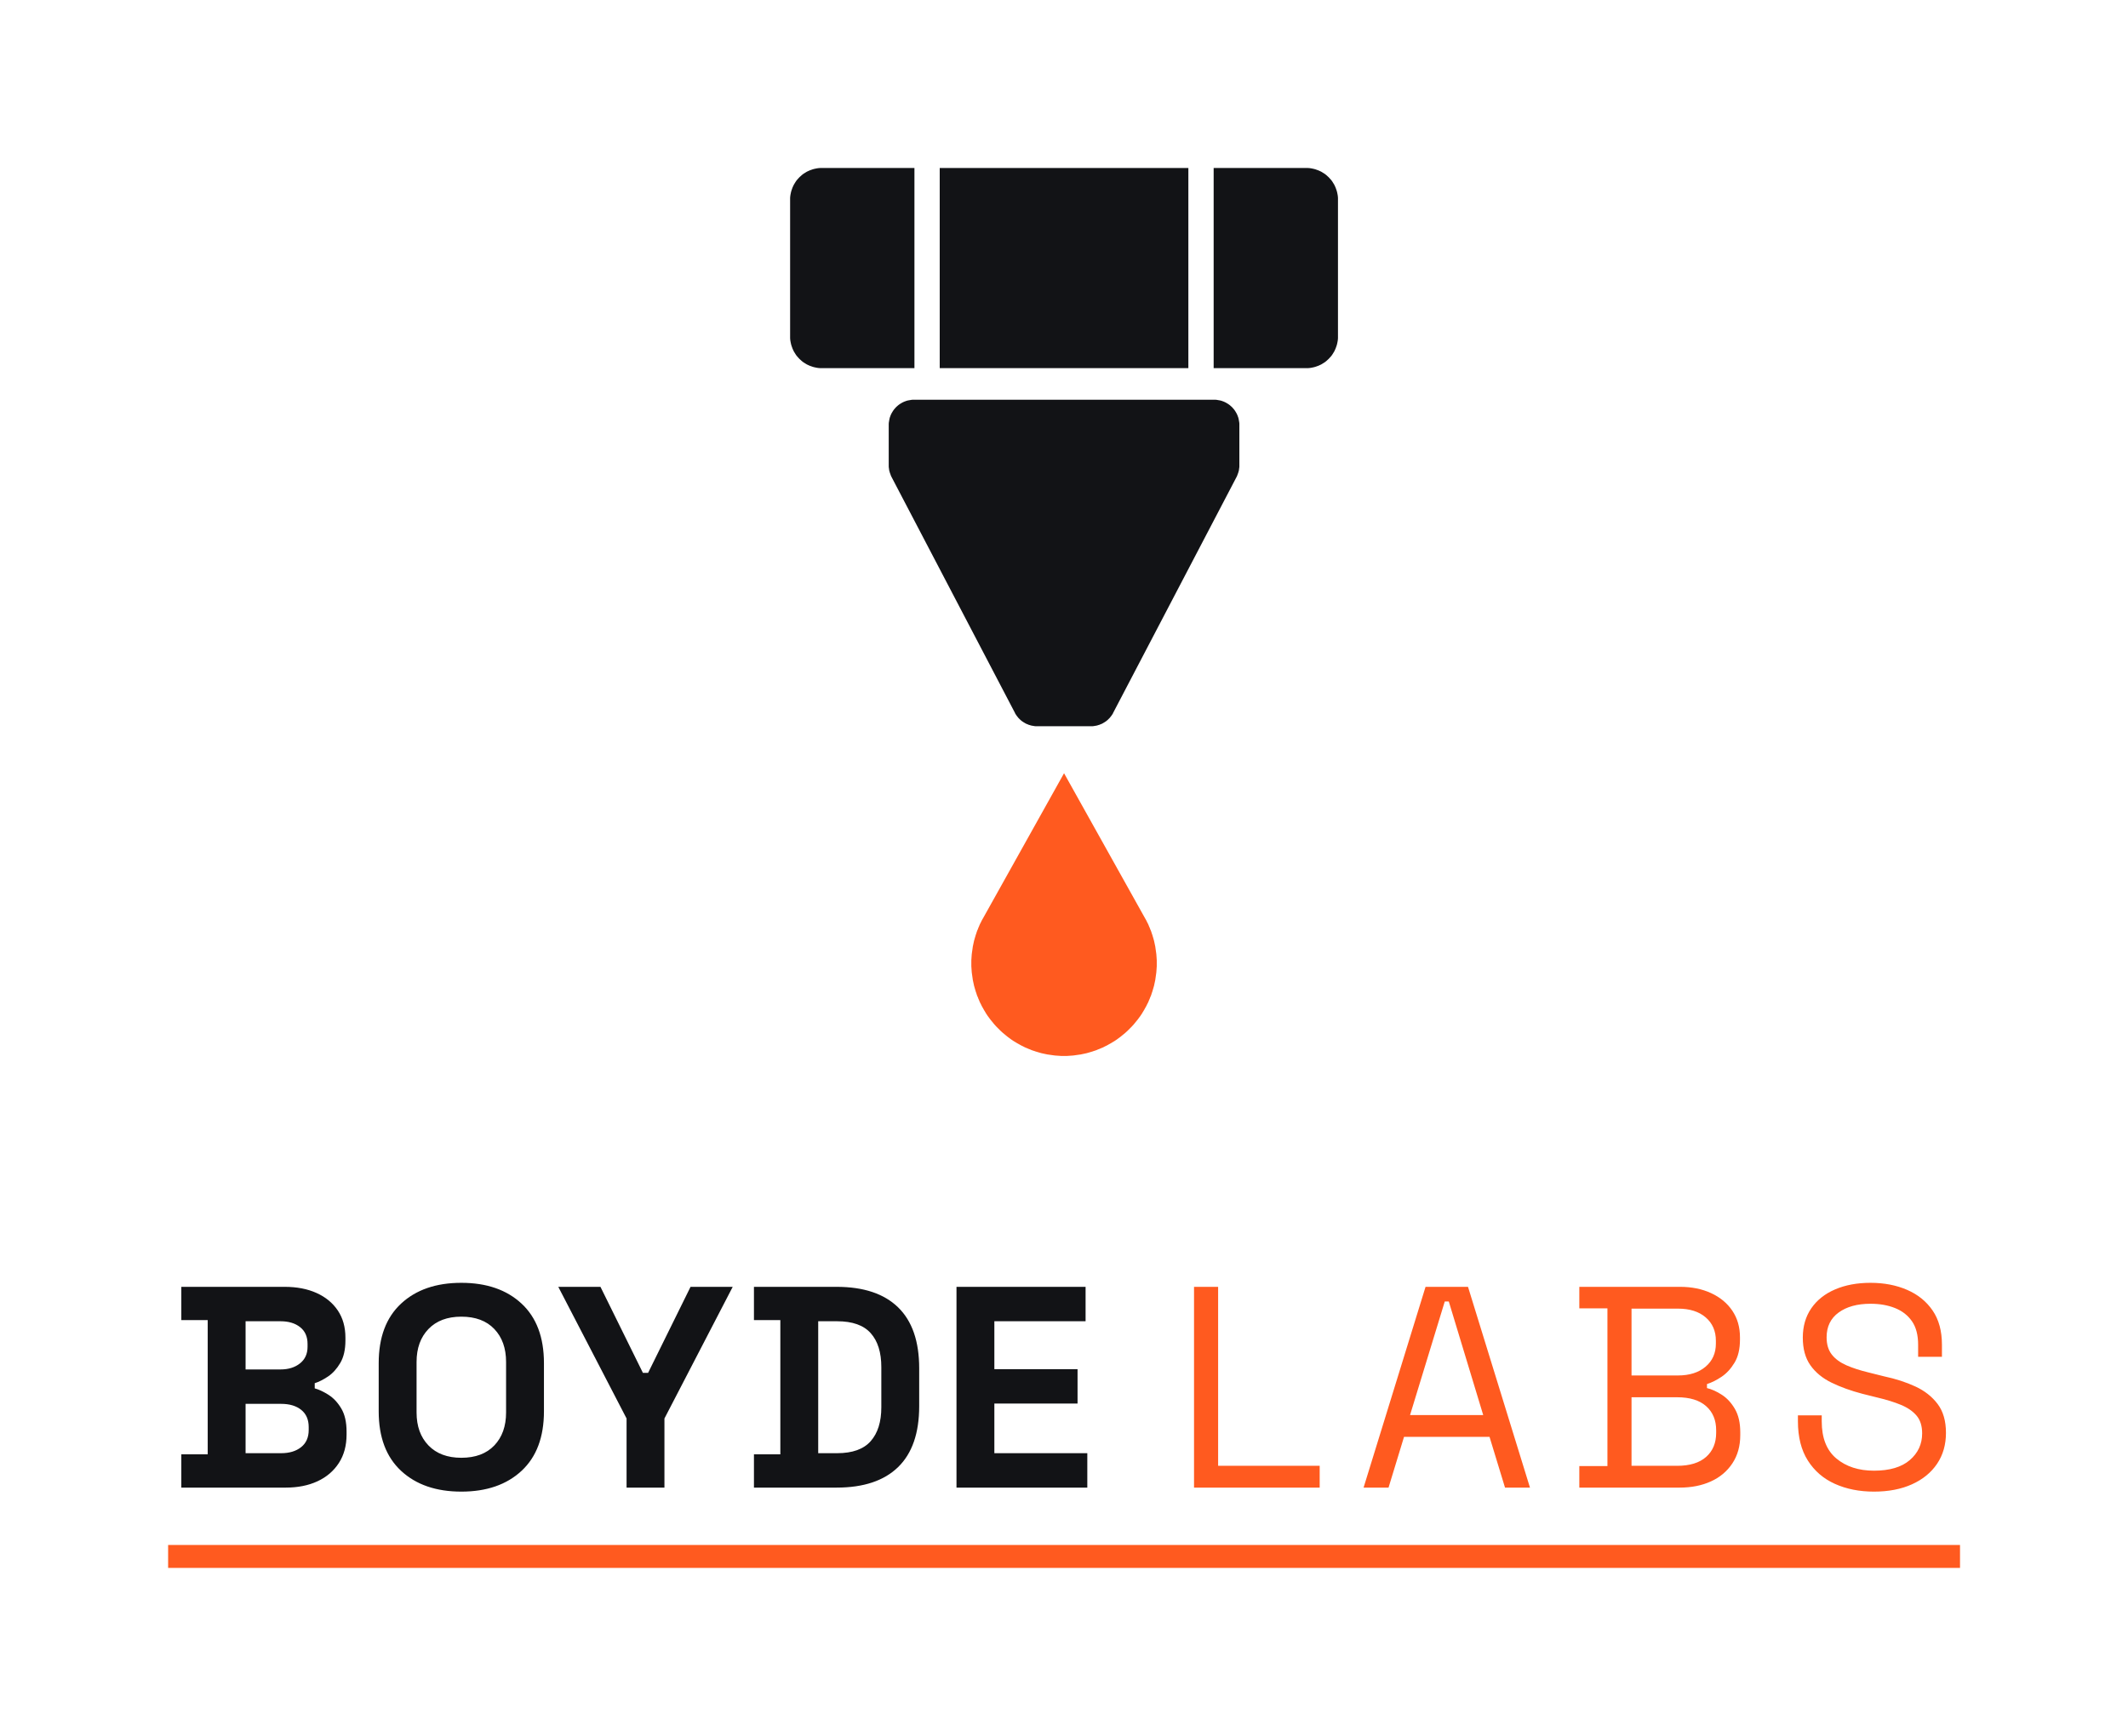
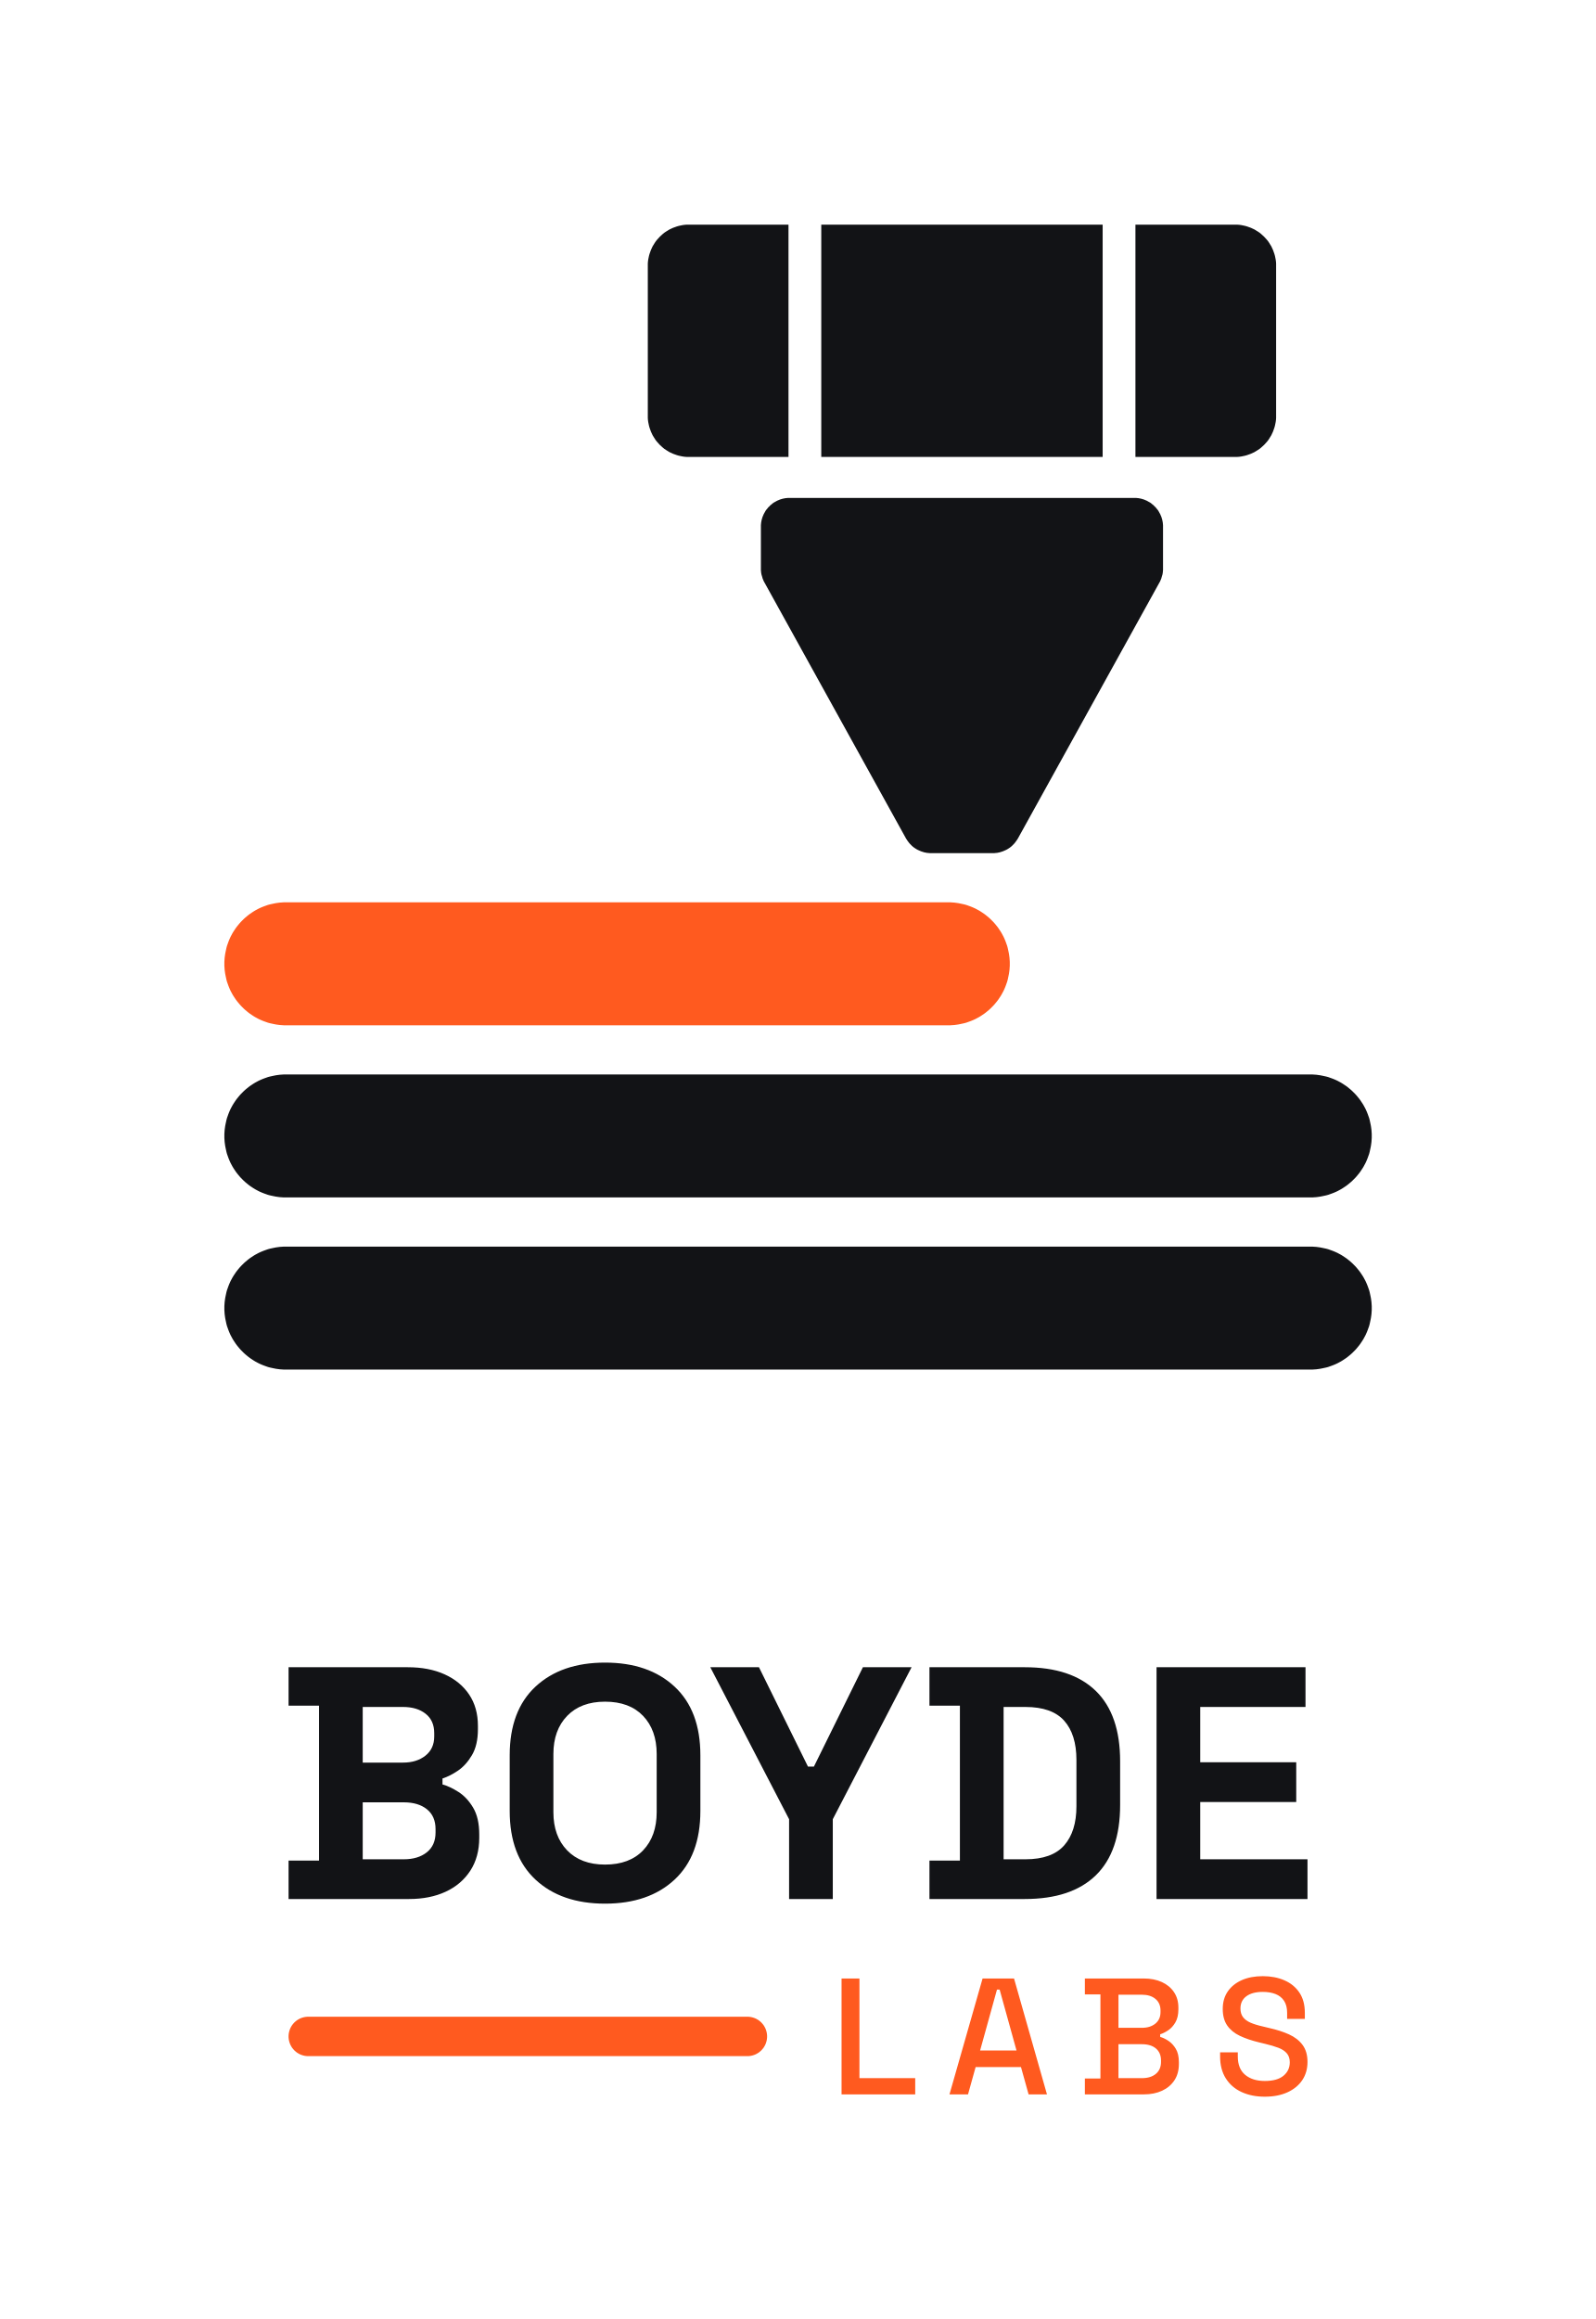
- <svg xmlns="http://www.w3.org/2000/svg" viewBox="-18.92 -18.92 239.57 195.49" width="239.6" height="195.5">
-   <g transform="translate(100.87 -0.00) scale(1.1862)">
-     <path d="M-23.00 0.00L-14.20 0.00L-14.20 19.00L-23.00 19.00L-23.15 19.00L-23.29 18.99L-23.44 18.97L-23.59 18.94L-23.73 18.91L-23.87 18.87L-24.01 18.82L-24.15 18.77L-24.28 18.71L-24.41 18.65L-24.54 18.57L-24.67 18.49L-24.79 18.41L-24.90 18.32L-25.01 18.22L-25.12 18.12L-25.22 18.01L-25.32 17.90L-25.41 17.79L-25.49 17.67L-25.57 17.54L-25.65 17.41L-25.71 17.28L-25.77 17.15L-25.82 17.01L-25.87 16.87L-25.91 16.73L-25.94 16.59L-25.97 16.44L-25.99 16.29L-26.00 16.15L-26.00 16.00L-26.00 3.00L-26.00 2.85L-25.99 2.71L-25.97 2.56L-25.94 2.41L-25.91 2.27L-25.87 2.13L-25.82 1.99L-25.77 1.85L-25.71 1.72L-25.65 1.59L-25.57 1.46L-25.49 1.33L-25.41 1.21L-25.32 1.10L-25.22 0.99L-25.12 0.88L-25.01 0.78L-24.90 0.68L-24.79 0.59L-24.67 0.51L-24.54 0.43L-24.41 0.35L-24.28 0.29L-24.15 0.23L-24.01 0.18L-23.87 0.13L-23.73 0.09L-23.59 0.06L-23.44 0.03L-23.29 0.01L-23.15 0.00Z" fill="#121316" />
-     <path d="M-11.80 0.00L11.80 0.00L11.80 19.00L-11.80 19.00Z" fill="#121316" />
-     <path d="M26.00 2.85L26.00 3.00L26.00 16.00L26.00 16.15L25.99 16.29L25.97 16.44L25.94 16.59L25.91 16.73L25.87 16.87L25.82 17.01L25.77 17.15L25.71 17.28L25.65 17.41L25.57 17.54L25.49 17.67L25.41 17.79L25.32 17.90L25.22 18.01L25.12 18.12L25.01 18.22L24.90 18.32L24.79 18.41L24.67 18.49L24.54 18.57L24.41 18.65L24.28 18.71L24.15 18.77L24.01 18.82L23.87 18.87L23.73 18.91L23.59 18.94L23.44 18.97L23.29 18.99L23.15 19.00L23.00 19.00L14.20 19.00L14.20 0.00L23.00 0.00L23.15 0.00L23.29 0.01L23.44 0.03L23.59 0.06L23.73 0.09L23.87 0.13L24.01 0.18L24.15 0.23L24.28 0.29L24.41 0.35L24.54 0.43L24.67 0.51L24.79 0.59L24.90 0.68L25.01 0.78L25.12 0.88L25.22 0.99L25.32 1.10L25.41 1.21L25.49 1.33L25.57 1.46L25.65 1.59L25.71 1.72L25.77 1.85L25.82 1.99L25.87 2.13L25.91 2.27L25.94 2.41L25.97 2.56L25.99 2.71Z" fill="#121316" />
-     <path d="M-14.24 22.00L14.24 22.00L14.36 22.00L14.48 22.01L14.59 22.03L14.71 22.05L14.82 22.07L14.94 22.10L15.05 22.14L15.16 22.18L15.27 22.23L15.37 22.28L15.47 22.34L15.57 22.40L15.67 22.47L15.76 22.54L15.85 22.62L15.94 22.70L16.02 22.79L16.10 22.88L16.17 22.97L16.24 23.07L16.30 23.17L16.36 23.27L16.41 23.37L16.46 23.48L16.50 23.59L16.54 23.70L16.57 23.82L16.59 23.93L16.61 24.05L16.63 24.16L16.64 24.28L16.64 24.40L16.64 28.23L16.64 28.35L16.63 28.46L16.61 28.58L16.60 28.69L16.57 28.80L16.54 28.91L16.50 29.02L16.46 29.13L16.42 29.24L16.37 29.34L4.67 51.71L4.62 51.82L4.55 51.92L4.49 52.01L4.41 52.11L4.34 52.20L4.25 52.29L4.17 52.37L4.08 52.45L3.99 52.52L3.89 52.59L3.79 52.65L3.69 52.71L3.58 52.77L3.47 52.81L3.36 52.86L3.25 52.89L3.13 52.93L3.02 52.95L2.90 52.97L2.78 52.99L2.67 53.00L2.55 53.00L-2.55 53.00L-2.67 53.00L-2.78 52.99L-2.90 52.97L-3.02 52.95L-3.13 52.93L-3.25 52.89L-3.36 52.86L-3.47 52.81L-3.58 52.77L-3.69 52.71L-3.79 52.65L-3.89 52.59L-3.99 52.52L-4.08 52.45L-4.17 52.37L-4.25 52.29L-4.34 52.20L-4.41 52.11L-4.49 52.01L-4.55 51.92L-4.62 51.82L-4.67 51.71L-16.37 29.34L-16.42 29.24L-16.46 29.13L-16.50 29.02L-16.54 28.91L-16.57 28.80L-16.60 28.69L-16.61 28.58L-16.63 28.46L-16.64 28.35L-16.64 28.23L-16.64 24.40L-16.64 24.28L-16.63 24.16L-16.61 24.05L-16.59 23.93L-16.57 23.82L-16.54 23.70L-16.50 23.59L-16.46 23.48L-16.41 23.37L-16.36 23.27L-16.30 23.17L-16.24 23.07L-16.17 22.97L-16.10 22.88L-16.02 22.79L-15.94 22.70L-15.85 22.62L-15.76 22.54L-15.67 22.47L-15.57 22.40L-15.47 22.34L-15.37 22.28L-15.27 22.23L-15.16 22.18L-15.05 22.14L-14.94 22.10L-14.82 22.07L-14.71 22.05L-14.59 22.03L-14.48 22.01L-14.36 22.00Z" fill="#121316" />
-     <path d="M0.00 57.46L7.69 71.23L7.76 71.35L7.83 71.48L7.89 71.61L7.96 71.74L8.02 71.87L8.07 72.00L8.13 72.13L8.18 72.27L8.24 72.40L8.29 72.54L8.33 72.67L8.38 72.81L8.42 72.95L8.46 73.08L8.50 73.22L8.54 73.36L8.57 73.50L8.60 73.64L8.63 73.78L8.66 73.92L8.68 74.07L8.70 74.21L8.72 74.35L8.74 74.49L8.76 74.64L8.77 74.78L8.78 74.92L8.79 75.07L8.80 75.21L8.80 75.36L8.80 75.50L8.80 75.64L8.80 75.79L8.79 75.93L8.78 76.08L8.77 76.22L8.76 76.36L8.74 76.51L8.72 76.65L8.70 76.79L8.68 76.93L8.66 77.08L8.63 77.22L8.60 77.36L8.57 77.50L8.54 77.64L8.50 77.78L8.46 77.92L8.42 78.05L8.38 78.19L8.33 78.33L8.29 78.46L8.24 78.60L8.18 78.73L8.13 78.87L8.07 79.00L8.02 79.13L7.96 79.26L7.89 79.39L7.83 79.52L7.76 79.65L7.69 79.77L7.62 79.90L7.55 80.02L7.47 80.15L7.40 80.27L7.32 80.39L7.24 80.51L7.15 80.63L7.07 80.74L6.98 80.86L6.89 80.97L6.80 81.08L6.71 81.19L6.62 81.30L6.52 81.41L6.42 81.52L6.32 81.62L6.22 81.72L6.12 81.82L6.02 81.92L5.91 82.02L5.80 82.12L5.69 82.21L5.58 82.30L5.47 82.39L5.36 82.48L5.24 82.57L5.13 82.65L5.01 82.74L4.89 82.82L4.77 82.90L4.65 82.97L4.52 83.05L4.40 83.12L4.27 83.19L4.15 83.26L4.02 83.33L3.89 83.39L3.76 83.46L3.63 83.52L3.50 83.57L3.37 83.63L3.23 83.68L3.10 83.74L2.96 83.79L2.83 83.83L2.69 83.88L2.55 83.92L2.42 83.96L2.28 84.00L2.14 84.04L2.00 84.07L1.86 84.10L1.72 84.13L1.58 84.16L1.43 84.18L1.29 84.20L1.15 84.22L1.01 84.24L0.86 84.26L0.72 84.27L0.58 84.28L0.43 84.29L0.29 84.30L0.14 84.30L0.00 84.30L-0.14 84.30L-0.29 84.30L-0.43 84.29L-0.58 84.28L-0.72 84.27L-0.86 84.26L-1.01 84.24L-1.15 84.22L-1.29 84.20L-1.43 84.18L-1.58 84.16L-1.72 84.13L-1.86 84.10L-2.00 84.07L-2.14 84.04L-2.28 84.00L-2.42 83.96L-2.55 83.92L-2.69 83.88L-2.83 83.83L-2.96 83.79L-3.10 83.74L-3.23 83.68L-3.37 83.63L-3.50 83.57L-3.63 83.52L-3.76 83.46L-3.89 83.39L-4.02 83.33L-4.15 83.26L-4.27 83.19L-4.40 83.12L-4.52 83.05L-4.65 82.97L-4.77 82.90L-4.89 82.82L-5.01 82.74L-5.13 82.65L-5.24 82.57L-5.36 82.48L-5.47 82.39L-5.58 82.30L-5.69 82.21L-5.80 82.12L-5.91 82.02L-6.02 81.92L-6.12 81.82L-6.22 81.72L-6.32 81.62L-6.42 81.52L-6.52 81.41L-6.62 81.30L-6.71 81.19L-6.80 81.08L-6.89 80.97L-6.98 80.86L-7.07 80.74L-7.15 80.63L-7.24 80.51L-7.32 80.39L-7.40 80.27L-7.47 80.15L-7.55 80.02L-7.62 79.90L-7.69 79.77L-7.76 79.65L-7.83 79.52L-7.89 79.39L-7.96 79.26L-8.02 79.13L-8.07 79.00L-8.13 78.87L-8.18 78.73L-8.24 78.60L-8.29 78.46L-8.33 78.33L-8.38 78.19L-8.42 78.05L-8.46 77.92L-8.50 77.78L-8.54 77.64L-8.57 77.50L-8.60 77.36L-8.63 77.22L-8.66 77.08L-8.68 76.93L-8.70 76.79L-8.72 76.65L-8.74 76.51L-8.76 76.36L-8.77 76.22L-8.78 76.08L-8.79 75.93L-8.80 75.79L-8.80 75.64L-8.80 75.50L-8.80 75.36L-8.80 75.21L-8.79 75.07L-8.78 74.92L-8.77 74.78L-8.76 74.64L-8.74 74.49L-8.72 74.35L-8.70 74.21L-8.68 74.07L-8.66 73.92L-8.63 73.78L-8.60 73.64L-8.57 73.50L-8.54 73.36L-8.50 73.22L-8.46 73.08L-8.42 72.95L-8.38 72.81L-8.33 72.67L-8.29 72.54L-8.24 72.40L-8.18 72.27L-8.13 72.13L-8.07 72.00L-8.02 71.87L-7.96 71.74L-7.89 71.61L-7.83 71.48L-7.76 71.35L-7.69 71.23Z" fill="#FF5A1F" />
+ <svg xmlns="http://www.w3.org/2000/svg" viewBox="-19.60 -19.60 139.43 202.50" width="139.4" height="202.5">
+   <g transform="translate(50.12 -0.00) scale(1.1933)">
+     <path d="M-8.00 0.00L-0.70 0.00L-0.70 17.00L-8.00 17.00L-8.15 17.00L-8.29 16.99L-8.44 16.97L-8.59 16.94L-8.73 16.91L-8.87 16.87L-9.01 16.82L-9.15 16.77L-9.28 16.71L-9.41 16.65L-9.54 16.57L-9.67 16.49L-9.79 16.41L-9.90 16.32L-10.01 16.22L-10.12 16.12L-10.22 16.01L-10.32 15.90L-10.41 15.79L-10.49 15.67L-10.57 15.54L-10.65 15.41L-10.71 15.28L-10.77 15.15L-10.82 15.01L-10.87 14.87L-10.91 14.73L-10.94 14.59L-10.97 14.44L-10.99 14.29L-11.00 14.15L-11.00 14.00L-11.00 3.00L-11.00 2.85L-10.99 2.71L-10.97 2.56L-10.94 2.41L-10.91 2.27L-10.87 2.13L-10.82 1.99L-10.77 1.85L-10.71 1.72L-10.65 1.59L-10.57 1.46L-10.49 1.33L-10.41 1.21L-10.32 1.10L-10.22 0.99L-10.12 0.88L-10.01 0.78L-9.90 0.68L-9.79 0.59L-9.67 0.51L-9.54 0.43L-9.41 0.35L-9.28 0.29L-9.15 0.23L-9.01 0.18L-8.87 0.13L-8.73 0.09L-8.59 0.06L-8.44 0.03L-8.29 0.01L-8.15 0.00Z" fill="#121316" />
+     <path d="M1.70 0.00L22.30 0.00L22.30 17.00L1.70 17.00Z" fill="#121316" />
+     <path d="M35.00 2.85L35.00 3.00L35.00 14.00L35.00 14.15L34.99 14.29L34.97 14.44L34.94 14.59L34.91 14.73L34.87 14.87L34.82 15.01L34.77 15.15L34.71 15.28L34.65 15.41L34.57 15.54L34.49 15.67L34.41 15.79L34.32 15.90L34.22 16.01L34.12 16.12L34.01 16.22L33.90 16.32L33.79 16.41L33.67 16.49L33.54 16.57L33.41 16.65L33.28 16.71L33.15 16.77L33.01 16.82L32.87 16.87L32.73 16.91L32.59 16.94L32.44 16.97L32.29 16.99L32.15 17.00L32.00 17.00L24.70 17.00L24.70 0.00L32.00 0.00L32.15 0.00L32.29 0.01L32.44 0.03L32.59 0.06L32.73 0.09L32.87 0.13L33.01 0.18L33.15 0.23L33.28 0.29L33.41 0.35L33.54 0.43L33.67 0.51L33.79 0.59L33.90 0.68L34.01 0.78L34.12 0.88L34.22 0.99L34.32 1.10L34.41 1.21L34.49 1.33L34.57 1.46L34.65 1.59L34.71 1.72L34.77 1.85L34.82 1.99L34.87 2.13L34.91 2.27L34.94 2.41L34.97 2.56L34.99 2.71Z" fill="#121316" />
+     <path d="M-0.62 20.00L24.62 20.00L24.72 20.00L24.83 20.01L24.93 20.02L25.03 20.04L25.13 20.06L25.23 20.09L25.33 20.12L25.42 20.16L25.52 20.20L25.61 20.25L25.70 20.30L25.79 20.35L25.87 20.41L25.95 20.48L26.03 20.54L26.10 20.62L26.18 20.69L26.24 20.77L26.31 20.85L26.37 20.93L26.42 21.02L26.47 21.11L26.52 21.20L26.56 21.30L26.60 21.39L26.63 21.49L26.66 21.59L26.68 21.69L26.70 21.79L26.71 21.89L26.72 22.00L26.72 22.10L26.72 25.18L26.72 25.28L26.71 25.39L26.70 25.49L26.68 25.60L26.65 25.70L26.62 25.80L26.59 25.91L26.55 26.00L26.51 26.10L26.46 26.19L16.10 44.92L16.05 45.00L15.99 45.09L15.93 45.17L15.87 45.25L15.80 45.33L15.73 45.40L15.66 45.47L15.58 45.54L15.50 45.60L15.41 45.66L15.33 45.71L15.24 45.76L15.15 45.80L15.06 45.84L14.96 45.88L14.86 45.91L14.77 45.94L14.67 45.96L14.57 45.98L14.46 45.99L14.36 46.00L14.26 46.00L9.74 46.00L9.64 46.00L9.54 45.99L9.43 45.98L9.33 45.96L9.23 45.94L9.14 45.91L9.04 45.88L8.94 45.84L8.85 45.80L8.76 45.76L8.67 45.71L8.59 45.66L8.50 45.60L8.42 45.54L8.34 45.47L8.27 45.40L8.20 45.33L8.13 45.25L8.07 45.17L8.01 45.09L7.95 45.00L7.90 44.92L-2.46 26.19L-2.51 26.10L-2.55 26.00L-2.59 25.91L-2.62 25.80L-2.65 25.70L-2.68 25.60L-2.70 25.49L-2.71 25.39L-2.72 25.28L-2.72 25.18L-2.72 22.10L-2.72 22.00L-2.71 21.89L-2.70 21.79L-2.68 21.69L-2.66 21.59L-2.63 21.49L-2.60 21.39L-2.56 21.30L-2.52 21.20L-2.47 21.11L-2.42 21.02L-2.37 20.93L-2.31 20.85L-2.24 20.77L-2.18 20.69L-2.10 20.62L-2.03 20.54L-1.95 20.48L-1.87 20.41L-1.79 20.35L-1.70 20.30L-1.61 20.25L-1.52 20.20L-1.42 20.16L-1.33 20.12L-1.23 20.09L-1.13 20.06L-1.03 20.04L-0.93 20.02L-0.83 20.01L-0.72 20.00Z" fill="#121316" />
+     <path d="M11.00 58.60L-37.50 58.60L-37.65 58.60L-37.79 58.59L-37.94 58.58L-38.09 58.56L-38.23 58.54L-38.38 58.51L-38.52 58.48L-38.66 58.45L-38.81 58.41L-38.95 58.36L-39.09 58.31L-39.22 58.26L-39.36 58.20L-39.49 58.14L-39.62 58.07L-39.75 58.00L-39.88 57.92L-40.00 57.84L-40.12 57.76L-40.24 57.67L-40.35 57.58L-40.47 57.48L-40.58 57.38L-40.68 57.28L-40.78 57.18L-40.88 57.07L-40.98 56.95L-41.07 56.84L-41.16 56.72L-41.24 56.60L-41.32 56.48L-41.40 56.35L-41.47 56.22L-41.54 56.09L-41.60 55.96L-41.66 55.82L-41.71 55.69L-41.76 55.55L-41.81 55.41L-41.85 55.26L-41.88 55.12L-41.91 54.98L-41.94 54.83L-41.96 54.69L-41.98 54.54L-41.99 54.39L-42.00 54.25L-42.00 54.10L-42.00 53.95L-41.99 53.81L-41.98 53.66L-41.96 53.51L-41.94 53.37L-41.91 53.22L-41.88 53.08L-41.85 52.94L-41.81 52.79L-41.76 52.65L-41.71 52.51L-41.66 52.38L-41.60 52.24L-41.54 52.11L-41.47 51.98L-41.40 51.85L-41.32 51.72L-41.24 51.60L-41.16 51.48L-41.07 51.36L-40.98 51.25L-40.88 51.13L-40.78 51.02L-40.68 50.92L-40.58 50.82L-40.47 50.72L-40.35 50.62L-40.24 50.53L-40.12 50.44L-40.00 50.36L-39.88 50.28L-39.75 50.20L-39.62 50.13L-39.49 50.06L-39.36 50.00L-39.22 49.94L-39.09 49.89L-38.95 49.84L-38.81 49.79L-38.66 49.75L-38.52 49.72L-38.38 49.69L-38.23 49.66L-38.09 49.64L-37.94 49.62L-37.79 49.61L-37.65 49.60L-37.50 49.60L11.00 49.60L11.15 49.60L11.29 49.61L11.44 49.62L11.59 49.64L11.73 49.66L11.88 49.69L12.02 49.72L12.16 49.75L12.31 49.79L12.45 49.84L12.59 49.89L12.72 49.94L12.86 50.00L12.99 50.06L13.12 50.13L13.25 50.20L13.38 50.28L13.50 50.36L13.62 50.44L13.74 50.53L13.85 50.62L13.97 50.72L14.08 50.82L14.18 50.92L14.28 51.02L14.38 51.13L14.48 51.25L14.57 51.36L14.66 51.48L14.74 51.60L14.82 51.72L14.90 51.85L14.97 51.98L15.04 52.11L15.10 52.24L15.16 52.38L15.21 52.51L15.26 52.65L15.31 52.79L15.35 52.94L15.38 53.08L15.41 53.22L15.44 53.37L15.46 53.51L15.48 53.66L15.49 53.81L15.50 53.95L15.50 54.10L15.50 54.25L15.49 54.39L15.48 54.54L15.46 54.69L15.44 54.83L15.41 54.98L15.38 55.12L15.35 55.26L15.31 55.41L15.26 55.55L15.21 55.69L15.16 55.82L15.10 55.96L15.04 56.09L14.97 56.22L14.90 56.35L14.82 56.48L14.74 56.60L14.66 56.72L14.57 56.84L14.48 56.95L14.38 57.07L14.28 57.18L14.18 57.28L14.08 57.38L13.97 57.48L13.85 57.58L13.74 57.67L13.62 57.76L13.50 57.84L13.38 57.92L13.25 58.00L13.12 58.07L12.99 58.14L12.86 58.20L12.72 58.26L12.59 58.31L12.45 58.36L12.31 58.41L12.16 58.45L12.02 58.48L11.88 58.51L11.73 58.54L11.59 58.56L11.44 58.58L11.29 58.59L11.15 58.60Z" fill="#FF5A1F" />
+     <path d="M37.50 71.20L-37.50 71.20L-37.65 71.20L-37.79 71.19L-37.94 71.18L-38.09 71.16L-38.23 71.14L-38.38 71.11L-38.52 71.08L-38.66 71.05L-38.81 71.01L-38.95 70.96L-39.09 70.91L-39.22 70.86L-39.36 70.80L-39.49 70.74L-39.62 70.67L-39.75 70.60L-39.88 70.52L-40.00 70.44L-40.12 70.36L-40.24 70.27L-40.35 70.18L-40.47 70.08L-40.58 69.98L-40.68 69.88L-40.78 69.78L-40.88 69.67L-40.98 69.55L-41.07 69.44L-41.16 69.32L-41.24 69.20L-41.32 69.08L-41.40 68.95L-41.47 68.82L-41.54 68.69L-41.60 68.56L-41.66 68.42L-41.71 68.29L-41.76 68.15L-41.81 68.01L-41.85 67.86L-41.88 67.72L-41.91 67.58L-41.94 67.43L-41.96 67.29L-41.98 67.14L-41.99 66.99L-42.00 66.85L-42.00 66.70L-42.00 66.55L-41.99 66.41L-41.98 66.26L-41.96 66.11L-41.94 65.97L-41.91 65.82L-41.88 65.68L-41.85 65.54L-41.81 65.39L-41.76 65.25L-41.71 65.11L-41.66 64.98L-41.60 64.84L-41.54 64.71L-41.47 64.58L-41.40 64.45L-41.32 64.32L-41.24 64.20L-41.16 64.08L-41.07 63.96L-40.98 63.85L-40.88 63.73L-40.78 63.62L-40.68 63.52L-40.58 63.42L-40.47 63.32L-40.35 63.22L-40.24 63.13L-40.12 63.04L-40.00 62.96L-39.88 62.88L-39.75 62.80L-39.62 62.73L-39.49 62.66L-39.36 62.60L-39.22 62.54L-39.09 62.49L-38.95 62.44L-38.81 62.39L-38.66 62.35L-38.52 62.32L-38.38 62.29L-38.23 62.26L-38.09 62.24L-37.94 62.22L-37.79 62.21L-37.65 62.20L-37.50 62.20L37.50 62.20L37.65 62.20L37.79 62.21L37.94 62.22L38.09 62.24L38.23 62.26L38.38 62.29L38.52 62.32L38.66 62.35L38.81 62.39L38.95 62.44L39.09 62.49L39.22 62.54L39.36 62.60L39.49 62.66L39.62 62.73L39.75 62.80L39.88 62.88L40.00 62.96L40.12 63.04L40.24 63.13L40.35 63.22L40.47 63.32L40.58 63.42L40.68 63.52L40.78 63.62L40.88 63.73L40.98 63.85L41.07 63.96L41.16 64.08L41.24 64.20L41.32 64.32L41.40 64.45L41.47 64.58L41.54 64.71L41.60 64.84L41.66 64.98L41.71 65.11L41.76 65.25L41.81 65.39L41.85 65.54L41.88 65.68L41.91 65.82L41.94 65.97L41.96 66.11L41.98 66.26L41.99 66.41L42.00 66.55L42.00 66.70L42.00 66.85L41.99 66.99L41.98 67.14L41.96 67.29L41.94 67.43L41.91 67.58L41.88 67.72L41.85 67.86L41.81 68.01L41.76 68.15L41.71 68.29L41.66 68.42L41.60 68.56L41.54 68.69L41.47 68.82L41.40 68.95L41.32 69.08L41.24 69.20L41.16 69.32L41.07 69.44L40.98 69.55L40.88 69.67L40.78 69.78L40.68 69.88L40.58 69.98L40.47 70.08L40.35 70.18L40.24 70.27L40.12 70.36L40.00 70.44L39.88 70.52L39.75 70.60L39.62 70.67L39.49 70.74L39.36 70.80L39.22 70.86L39.09 70.91L38.95 70.96L38.81 71.01L38.66 71.05L38.52 71.08L38.38 71.11L38.23 71.14L38.09 71.16L37.94 71.18L37.79 71.19L37.65 71.20Z" fill="#121316" />
+     <path d="M37.50 83.80L-37.50 83.80L-37.65 83.80L-37.79 83.79L-37.94 83.78L-38.09 83.76L-38.23 83.74L-38.38 83.71L-38.52 83.68L-38.66 83.65L-38.81 83.61L-38.95 83.56L-39.09 83.51L-39.22 83.46L-39.36 83.40L-39.49 83.34L-39.62 83.27L-39.75 83.20L-39.88 83.12L-40.00 83.04L-40.12 82.96L-40.24 82.87L-40.35 82.78L-40.47 82.68L-40.58 82.58L-40.68 82.48L-40.78 82.38L-40.88 82.27L-40.98 82.15L-41.07 82.04L-41.16 81.92L-41.24 81.80L-41.32 81.68L-41.40 81.55L-41.47 81.42L-41.54 81.29L-41.60 81.16L-41.66 81.02L-41.71 80.89L-41.76 80.75L-41.81 80.61L-41.85 80.46L-41.88 80.32L-41.91 80.18L-41.94 80.03L-41.96 79.89L-41.98 79.74L-41.99 79.59L-42.00 79.45L-42.00 79.30L-42.00 79.15L-41.99 79.01L-41.98 78.86L-41.96 78.71L-41.94 78.57L-41.91 78.42L-41.88 78.28L-41.85 78.14L-41.81 77.99L-41.76 77.85L-41.71 77.71L-41.66 77.58L-41.60 77.44L-41.54 77.31L-41.47 77.18L-41.40 77.05L-41.32 76.92L-41.24 76.80L-41.16 76.68L-41.07 76.56L-40.98 76.45L-40.88 76.33L-40.78 76.22L-40.68 76.12L-40.58 76.02L-40.47 75.92L-40.35 75.82L-40.24 75.73L-40.12 75.64L-40.00 75.56L-39.88 75.48L-39.75 75.40L-39.62 75.33L-39.49 75.26L-39.36 75.20L-39.22 75.14L-39.09 75.09L-38.95 75.04L-38.81 74.99L-38.66 74.95L-38.52 74.92L-38.38 74.89L-38.23 74.86L-38.09 74.84L-37.94 74.82L-37.79 74.81L-37.65 74.80L-37.50 74.80L37.50 74.80L37.65 74.80L37.79 74.81L37.94 74.82L38.09 74.84L38.23 74.86L38.38 74.89L38.52 74.92L38.66 74.95L38.81 74.99L38.95 75.04L39.09 75.09L39.22 75.14L39.36 75.20L39.49 75.26L39.62 75.33L39.75 75.40L39.88 75.48L40.00 75.56L40.12 75.64L40.24 75.73L40.35 75.82L40.47 75.92L40.58 76.02L40.68 76.12L40.78 76.22L40.88 76.33L40.98 76.45L41.07 76.56L41.16 76.68L41.24 76.80L41.32 76.92L41.40 77.05L41.47 77.18L41.54 77.31L41.60 77.44L41.66 77.58L41.71 77.71L41.76 77.85L41.81 77.99L41.85 78.14L41.88 78.28L41.91 78.42L41.94 78.57L41.96 78.71L41.98 78.86L41.99 79.01L42.00 79.15L42.00 79.30L42.00 79.45L41.99 79.59L41.98 79.74L41.96 79.89L41.94 80.03L41.91 80.18L41.88 80.32L41.85 80.46L41.81 80.61L41.76 80.75L41.71 80.89L41.66 81.02L41.60 81.16L41.54 81.29L41.47 81.42L41.40 81.55L41.32 81.68L41.24 81.80L41.16 81.92L41.07 82.04L40.98 82.15L40.88 82.27L40.78 82.38L40.68 82.48L40.58 82.58L40.47 82.68L40.35 82.78L40.24 82.87L40.12 82.96L40.00 83.04L39.88 83.12L39.75 83.20L39.62 83.27L39.49 83.34L39.36 83.40L39.22 83.46L39.09 83.51L38.95 83.56L38.81 83.61L38.66 83.65L38.52 83.68L38.38 83.71L38.23 83.74L38.09 83.76L37.94 83.78L37.79 83.79L37.65 83.80Z" fill="#121316" />
  </g>
-   <g transform="translate(0.00 148.61) scale(0.323)">
-     <path d="M4.6 0.0V-11.6H13.8V-58.4H4.6V-70.0H40.6Q47.0 -70.0 51.75 -67.85Q56.5 -65.7 59.15 -61.75Q61.8 -57.8 61.8 -52.3V-51.3Q61.8 -46.5 60.0 -43.45Q58.2 -40.4 55.75 -38.75Q53.3 -37.1 51.1 -36.4V-34.6Q53.3 -34.0 55.9 -32.35Q58.5 -30.7 60.35 -27.6Q62.2 -24.5 62.2 -19.5V-18.5Q62.2 -12.7 59.5 -8.55Q56.8 -4.4 52.05 -2.2Q47.3 0.0 41.0 0.0ZM27.0 -12.0H39.4Q43.7 -12.0 46.35 -14.1Q49.0 -16.2 49.0 -20.1V-21.1Q49.0 -25.0 46.4 -27.1Q43.8 -29.2 39.4 -29.2H27.0ZM27.0 -41.2H39.2Q43.3 -41.2 45.95 -43.3Q48.6 -45.4 48.6 -49.1V-50.1Q48.6 -53.9 46.0 -55.95Q43.4 -58.0 39.2 -58.0H27.0ZM102.2 1.4Q89.0 1.4 81.2 -5.85Q73.4 -13.1 73.4 -26.6V-43.4Q73.4 -56.9 81.2 -64.15Q89.0 -71.4 102.2 -71.4Q115.4 -71.4 123.2 -64.15Q131.0 -56.9 131.0 -43.4V-26.6Q131.0 -13.1 123.2 -5.85Q115.4 1.4 102.2 1.4ZM102.2 -10.4Q109.6 -10.4 113.7 -14.7Q117.8 -19.0 117.8 -26.2V-43.8Q117.8 -51.0 113.7 -55.3Q109.6 -59.6 102.2 -59.6Q94.9 -59.6 90.75 -55.3Q86.6 -51.0 86.6 -43.8V-26.2Q86.6 -19.0 90.75 -14.7Q94.9 -10.4 102.2 -10.4ZM159.8 0.0V-24.1L136 -70.0H150.7L165.5 -40.0H167.3L182.1 -70.0H196.8L173 -24.1V0.0ZM204.2 0.0V-11.6H213.4V-58.4H204.2V-70.0H233Q247.1 -70.0 254.45 -62.85Q261.8 -55.7 261.8 -41.6V-28.4Q261.8 -14.3 254.45 -7.15Q247.1 0.0 233 0.0ZM226.6 -12.0H233.2Q241.2 -12.0 244.9 -16.2Q248.6 -20.4 248.6 -28.0V-42.0Q248.6 -49.7 244.9 -53.85Q241.2 -58.0 233.2 -58.0H226.6ZM274.8 0.0V-70.0H319.8V-58.0H288.0V-41.3H317.0V-29.3H288.0V-12.0H320.4V0.0Z" fill="#121316" />
-     <path d="M357.6 0.0V-70.0H366.0V-7.6H401.4V0.0ZM416.7 0.0 438.3 -70.0H453.1L474.7 0.0H466L460.6 -17.7H430.8L425.4 0.0ZM432.9 -25.3H458.4L446.4 -64.9H445ZM491.9 0.0V-7.5H501.7V-62.5H491.9V-70.0H527.0Q533.1 -70.0 537.85 -67.8Q542.6 -65.6 545.25 -61.65Q547.9 -57.7 547.9 -52.4V-51.6Q547.9 -46.7 546.0 -43.55Q544.1 -40.4 541.5 -38.65Q538.9 -36.9 536.4 -36.1V-34.7Q538.9 -34.1 541.6 -32.35Q544.3 -30.6 546.15 -27.4Q548.0 -24.2 548.0 -19.3V-18.3Q548.0 -12.6 545.25 -8.45Q542.5 -4.3 537.75 -2.15Q533.0 0.0 526.9 0.0ZM510.1 -7.6H526.0Q532.6 -7.6 536.1 -10.7Q539.6 -13.8 539.6 -19.1V-20.0Q539.6 -25.3 536.1 -28.4Q532.6 -31.5 526.0 -31.5H510.1ZM510.1 -39.1H526.3Q532.3 -39.1 535.9 -42.15Q539.5 -45.2 539.5 -50.2V-51.2Q539.5 -56.3 535.95 -59.35Q532.4 -62.4 526.3 -62.4H510.1ZM594.6 1.4Q587 1.4 581 -1.3Q575 -4.0 571.55 -9.45Q568.1 -14.9 568.1 -23.1V-25.2H576.4V-23.1Q576.4 -14.4 581.5 -10.15Q586.6 -5.9 594.6 -5.9Q602.8 -5.9 607.1 -9.6Q611.4 -13.3 611.4 -18.9Q611.4 -22.8 609.45 -25.1Q607.5 -27.4 604 -28.85Q600.5 -30.3 595.8 -31.4L590.6 -32.7Q584.5 -34.3 579.8 -36.6Q575.1 -38.9 572.45 -42.65Q569.8 -46.4 569.8 -52.3Q569.8 -58.2 572.75 -62.5Q575.7 -66.8 581.05 -69.1Q586.4 -71.4 593.4 -71.4Q600.5 -71.4 606.15 -68.95Q611.8 -66.5 615.05 -61.75Q618.3 -57.0 618.3 -49.8V-45.6H610V-49.8Q610 -54.9 607.85 -58.0Q605.7 -61.1 601.95 -62.6Q598.2 -64.1 593.4 -64.1Q586.5 -64.1 582.3 -61.05Q578.1 -58.0 578.1 -52.4Q578.1 -48.7 579.9 -46.4Q581.7 -44.1 585.0 -42.65Q588.3 -41.2 592.9 -40.1L598.1 -38.8Q604.2 -37.5 609.05 -35.25Q613.9 -33.0 616.8 -29.15Q619.7 -25.3 619.7 -19.1Q619.7 -12.9 616.6 -8.3Q613.5 -3.7 607.85 -1.15Q602.2 1.4 594.6 1.4Z" fill="#FF5A1F" />
-     <path d="M624.60 20.00L624.60 28.00L0.00 28.00L0.00 20.00Z" fill="#FF5A1F" />
+   <g transform="translate(4.28 146.24) scale(0.2892)">
+     <path d="M4.6 0.0V-11.6H13.8V-58.4H4.6V-70.0H40.6Q47.0 -70.0 51.75 -67.85Q56.5 -65.7 59.15 -61.75Q61.8 -57.8 61.8 -52.3V-51.3Q61.8 -46.5 60.0 -43.45Q58.2 -40.4 55.75 -38.75Q53.3 -37.1 51.1 -36.4V-34.6Q53.3 -34.0 55.9 -32.35Q58.5 -30.7 60.35 -27.6Q62.2 -24.5 62.2 -19.5V-18.5Q62.2 -12.7 59.5 -8.55Q56.8 -4.4 52.05 -2.2Q47.3 0.0 41.0 0.0ZM27.0 -12.0H39.4Q43.7 -12.0 46.35 -14.1Q49.0 -16.2 49.0 -20.1V-21.1Q49.0 -25.0 46.4 -27.1Q43.8 -29.2 39.4 -29.2H27.0ZM27.0 -41.2H39.2Q43.3 -41.2 45.95 -43.3Q48.6 -45.4 48.6 -49.1V-50.1Q48.6 -53.9 46.0 -55.95Q43.4 -58.0 39.2 -58.0H27.0ZM100.2 1.4Q87.0 1.4 79.2 -5.85Q71.4 -13.1 71.4 -26.6V-43.4Q71.4 -56.9 79.2 -64.15Q87.0 -71.4 100.2 -71.4Q113.4 -71.4 121.2 -64.15Q129.0 -56.9 129.0 -43.4V-26.6Q129.0 -13.1 121.2 -5.85Q113.4 1.4 100.2 1.4ZM100.2 -10.4Q107.6 -10.4 111.7 -14.7Q115.8 -19.0 115.8 -26.2V-43.8Q115.8 -51.0 111.7 -55.3Q107.6 -59.6 100.2 -59.6Q92.9 -59.6 88.75 -55.3Q84.6 -51.0 84.6 -43.8V-26.2Q84.6 -19.0 88.75 -14.7Q92.9 -10.4 100.2 -10.4ZM155.8 0.0V-24.1L132 -70.0H146.7L161.5 -40.0H163.3L178.1 -70.0H192.8L169 -24.1V0.0ZM198.2 0.0V-11.6H207.4V-58.4H198.2V-70.0H227Q241.1 -70.0 248.45 -62.85Q255.8 -55.7 255.8 -41.6V-28.4Q255.8 -14.3 248.45 -7.15Q241.1 0.0 227 0.0ZM220.6 -12.0H227.2Q235.2 -12.0 238.9 -16.2Q242.6 -20.4 242.6 -28.0V-42.0Q242.6 -49.7 238.9 -53.85Q235.2 -58.0 227.2 -58.0H220.6ZM266.8 0.0V-70.0H311.8V-58.0H280.0V-41.3H309.0V-29.3H280.0V-12.0H312.4V0.0Z" fill="#121316" />
+     <path d="M171.65 59.0V24.0H177.05V54.1H193.9V59.0ZM204.25 59.0 214.25 24.0H223.75L233.7 59.0H228.15L225.85 50.75H212.15L209.85 59.0ZM213.5 45.75H224.5L219.4 27.35H218.6ZM245.15 59.0V54.2H249.85V28.8H245.15V24.0H262.9Q266.05 24.0 268.4 25.075Q270.75 26.15 272.075 28.125Q273.4 30.1 273.4 32.8V33.3Q273.4 35.7 272.5 37.25Q271.6 38.8 270.325 39.65Q269.05 40.5 267.9 40.85V41.65Q269.05 41.95 270.375 42.825Q271.7 43.7 272.625 45.25Q273.55 46.8 273.55 49.3V49.8Q273.55 52.7 272.2 54.75Q270.85 56.8 268.475 57.9Q266.1 59.0 263 59.0ZM255.3 54.1H262.35Q265.05 54.1 266.6 52.8Q268.15 51.5 268.15 49.2V48.75Q268.15 46.45 266.625 45.15Q265.1 43.85 262.35 43.85H255.3ZM255.3 38.9H262.35Q264.9 38.9 266.45 37.625Q268 36.35 268 34.15V33.65Q268 31.45 266.475 30.175Q264.95 28.9 262.35 28.9H255.3ZM299.5 59.7Q295.55 59.7 292.5 58.3Q289.45 56.9 287.725 54.175Q286.0 51.45 286.0 47.55V46.3H291.35V47.55Q291.35 51.25 293.575 53.1Q295.8 54.95 299.5 54.95Q303.25 54.95 305.15 53.375Q307.05 51.8 307.05 49.3Q307.05 47.65 306.15 46.6Q305.25 45.55 303.6 44.925Q301.95 44.3 299.65 43.75L297.8 43.3Q294.45 42.5 291.975 41.325Q289.5 40.15 288.15 38.2Q286.8 36.25 286.8 33.2Q286.8 30.1 288.325 27.9Q289.85 25.7 292.55 24.5Q295.25 23.3 298.9 23.3Q302.55 23.3 305.425 24.55Q308.3 25.8 309.95 28.25Q311.6 30.7 311.6 34.4V36.2H306.25V34.4Q306.25 32.15 305.325 30.75Q304.4 29.35 302.75 28.7Q301.1 28.05 298.9 28.05Q295.7 28.05 293.925 29.375Q292.15 30.7 292.15 33.05Q292.15 34.65 292.925 35.675Q293.7 36.7 295.2 37.35Q296.7 38.0 298.95 38.5L300.8 38.95Q304.2 39.7 306.8 40.875Q309.4 42.05 310.9 44.05Q312.4 46.05 312.4 49.2Q312.4 52.35 310.825 54.7Q309.25 57.05 306.35 58.375Q303.45 59.7 299.5 59.7Z" fill="#FF5A1F" />
+     <path d="M143.20 47.45L10.55 47.45L10.36 47.45L10.16 47.44L9.97 47.42L9.77 47.40L9.58 47.37L9.39 47.34L9.20 47.29L9.01 47.25L8.82 47.19L8.64 47.13L8.45 47.07L8.27 47.00L8.09 46.92L7.92 46.84L7.75 46.75L7.57 46.65L7.41 46.55L7.24 46.45L7.08 46.34L6.93 46.22L6.78 46.10L6.63 45.97L6.48 45.84L6.34 45.71L6.21 45.57L6.08 45.42L5.95 45.27L5.83 45.12L5.71 44.97L5.60 44.81L5.50 44.64L5.40 44.48L5.30 44.30L5.21 44.13L5.13 43.96L5.05 43.78L4.98 43.60L4.92 43.41L4.86 43.23L4.80 43.04L4.76 42.85L4.71 42.66L4.68 42.47L4.65 42.28L4.63 42.08L4.61 41.89L4.60 41.69L4.60 41.50L4.60 41.31L4.61 41.11L4.63 40.92L4.65 40.72L4.68 40.53L4.71 40.34L4.76 40.15L4.80 39.96L4.86 39.77L4.92 39.59L4.98 39.40L5.05 39.22L5.13 39.04L5.21 38.87L5.30 38.70L5.40 38.52L5.50 38.36L5.60 38.19L5.71 38.03L5.83 37.88L5.95 37.73L6.08 37.58L6.21 37.43L6.34 37.29L6.48 37.16L6.63 37.03L6.78 36.90L6.93 36.78L7.08 36.66L7.24 36.55L7.41 36.45L7.57 36.35L7.75 36.25L7.92 36.16L8.09 36.08L8.27 36.00L8.45 35.93L8.64 35.87L8.82 35.81L9.01 35.75L9.20 35.71L9.39 35.66L9.58 35.63L9.77 35.60L9.97 35.58L10.16 35.56L10.36 35.55L10.55 35.55L143.20 35.55L143.39 35.55L143.59 35.56L143.78 35.58L143.98 35.60L144.17 35.63L144.36 35.66L144.55 35.71L144.74 35.75L144.93 35.81L145.11 35.87L145.30 35.93L145.48 36.00L145.66 36.08L145.83 36.16L146.00 36.25L146.17 36.35L146.34 36.45L146.51 36.55L146.67 36.66L146.82 36.78L146.97 36.90L147.12 37.03L147.27 37.16L147.41 37.29L147.54 37.43L147.67 37.58L147.80 37.73L147.92 37.88L148.04 38.03L148.15 38.19L148.25 38.36L148.35 38.52L148.45 38.70L148.54 38.87L148.62 39.04L148.70 39.22L148.77 39.40L148.83 39.59L148.89 39.77L148.95 39.96L148.99 40.15L149.04 40.34L149.07 40.53L149.10 40.72L149.12 40.92L149.14 41.11L149.15 41.31L149.15 41.50L149.15 41.69L149.14 41.89L149.12 42.08L149.10 42.28L149.07 42.47L149.04 42.66L148.99 42.85L148.95 43.04L148.89 43.23L148.83 43.41L148.77 43.60L148.70 43.78L148.62 43.96L148.54 44.13L148.45 44.30L148.35 44.48L148.25 44.64L148.15 44.81L148.04 44.97L147.92 45.12L147.80 45.27L147.67 45.42L147.54 45.57L147.41 45.71L147.27 45.84L147.12 45.97L146.97 46.10L146.82 46.22L146.67 46.34L146.51 46.45L146.34 46.55L146.17 46.65L146.00 46.75L145.83 46.84L145.66 46.92L145.48 47.00L145.30 47.07L145.11 47.13L144.93 47.19L144.74 47.25L144.55 47.29L144.36 47.34L144.17 47.37L143.98 47.40L143.78 47.42L143.59 47.44L143.39 47.45Z" fill="#FF5A1F" />
  </g>
</svg>
